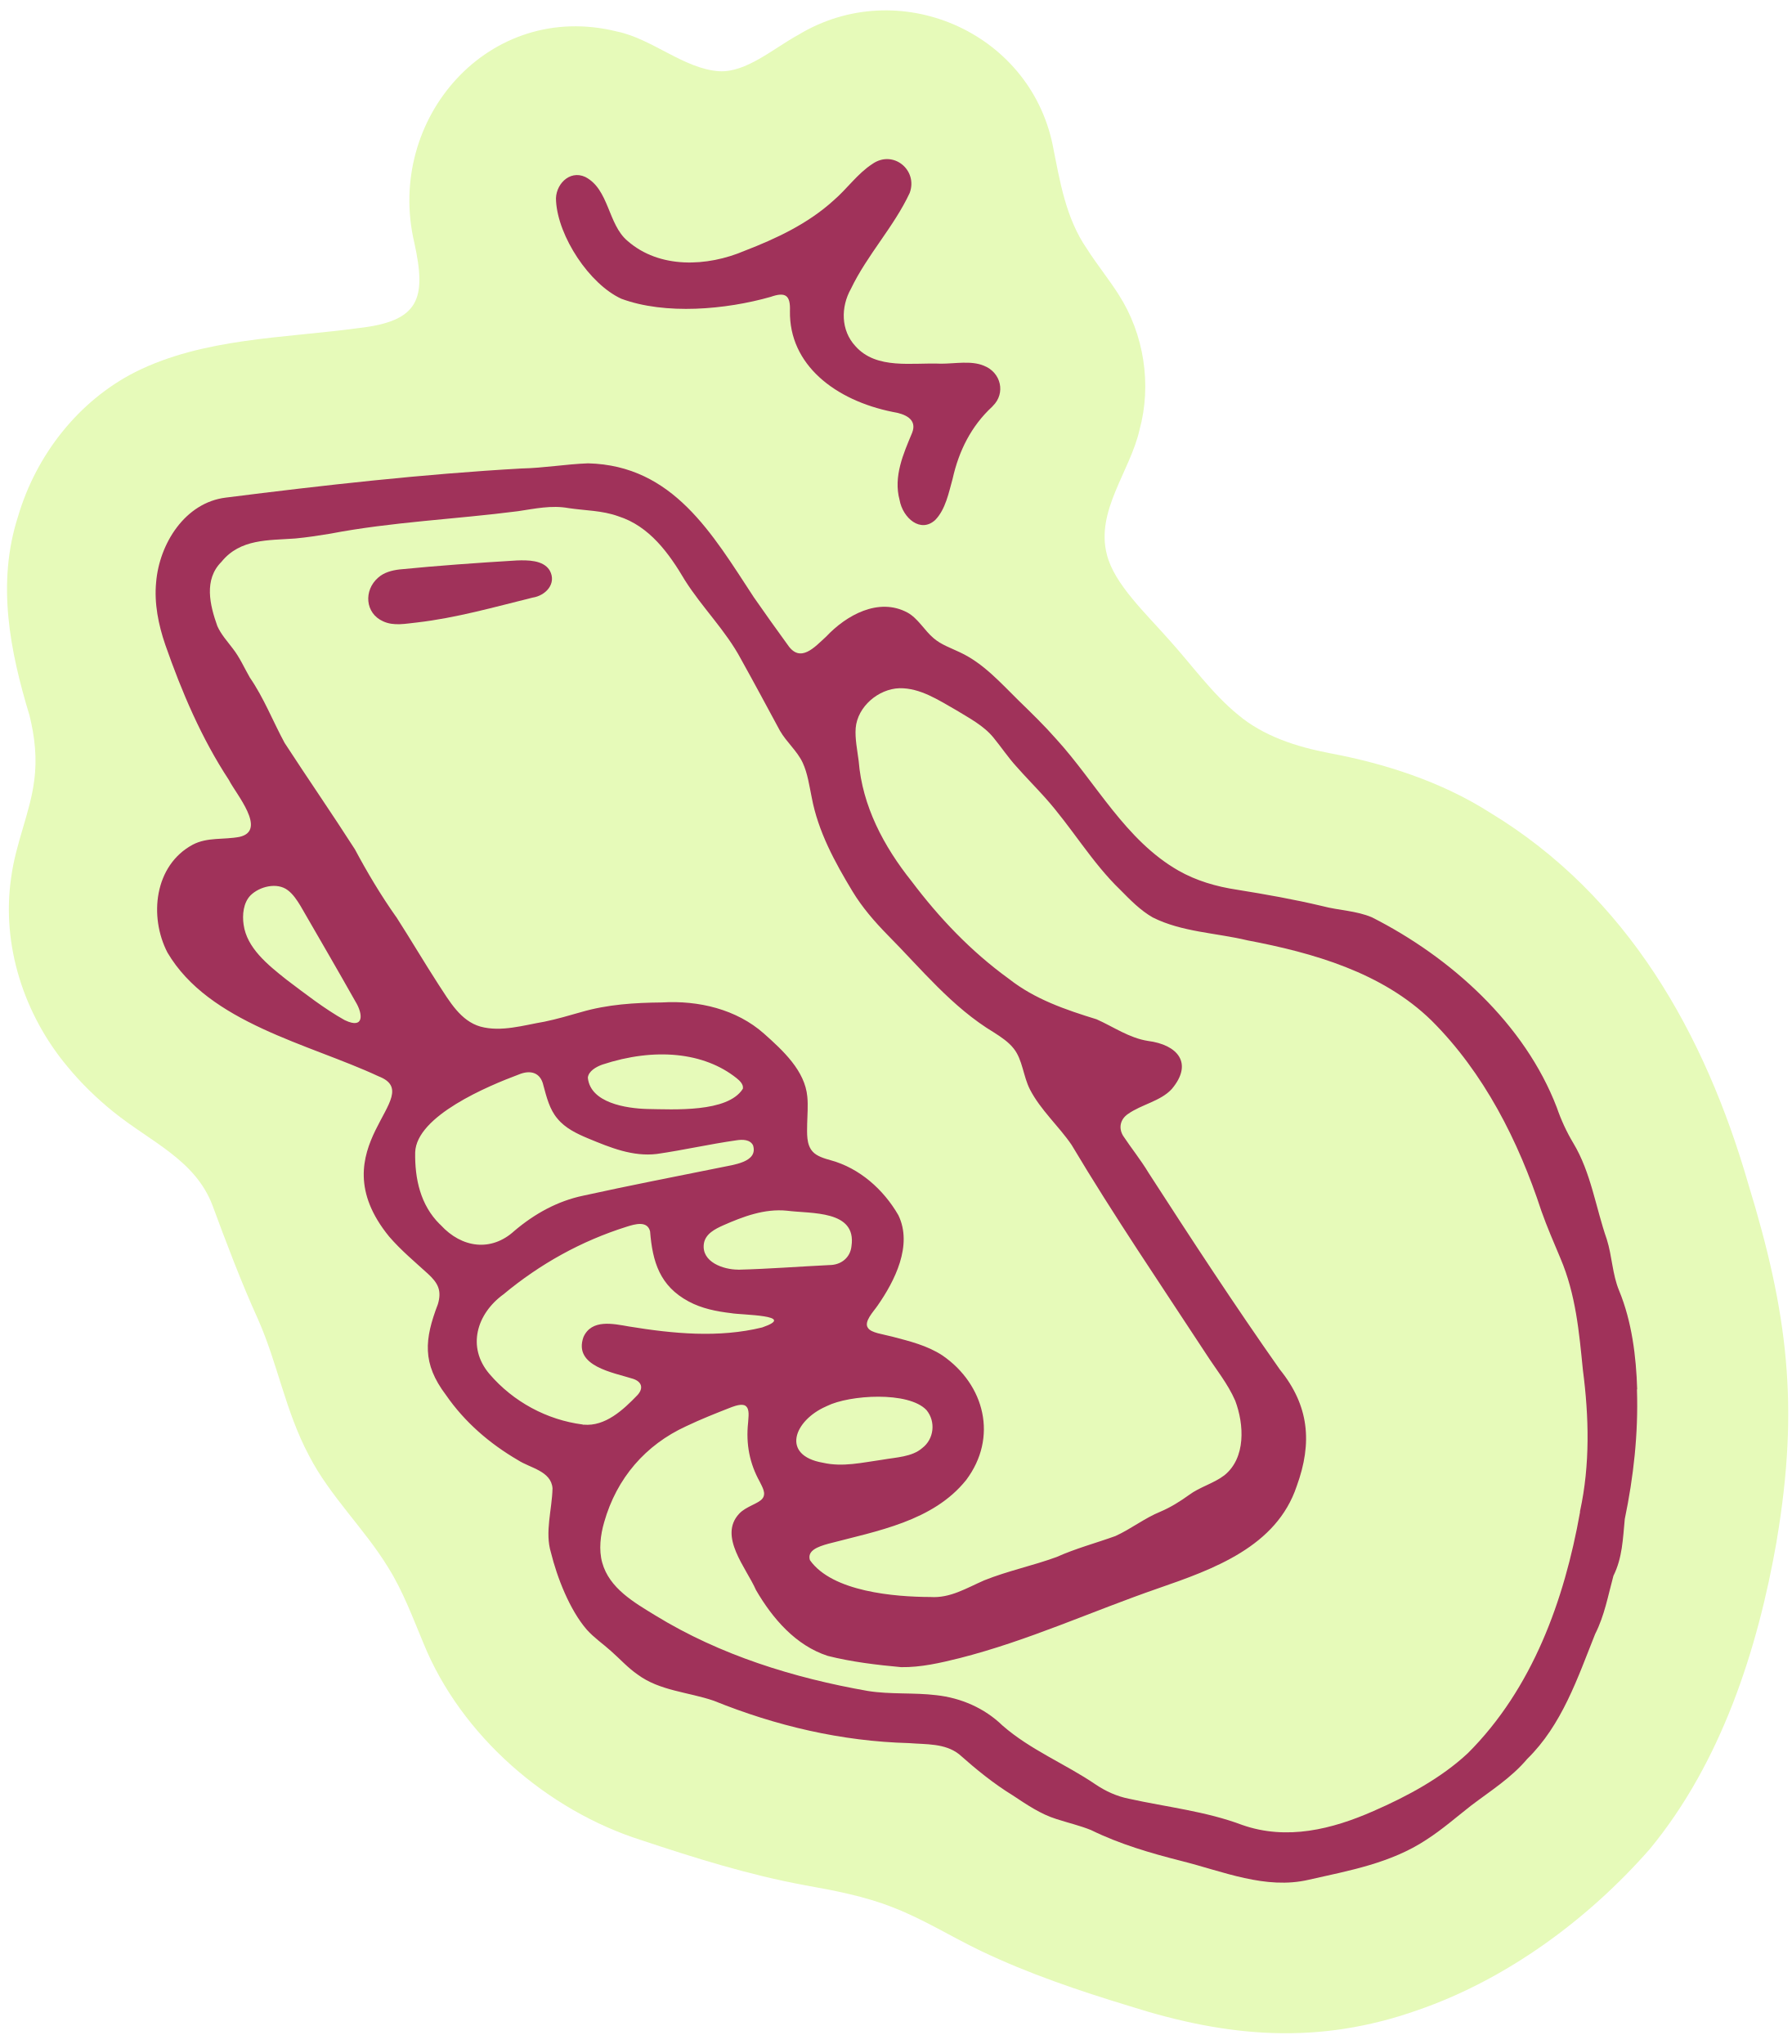
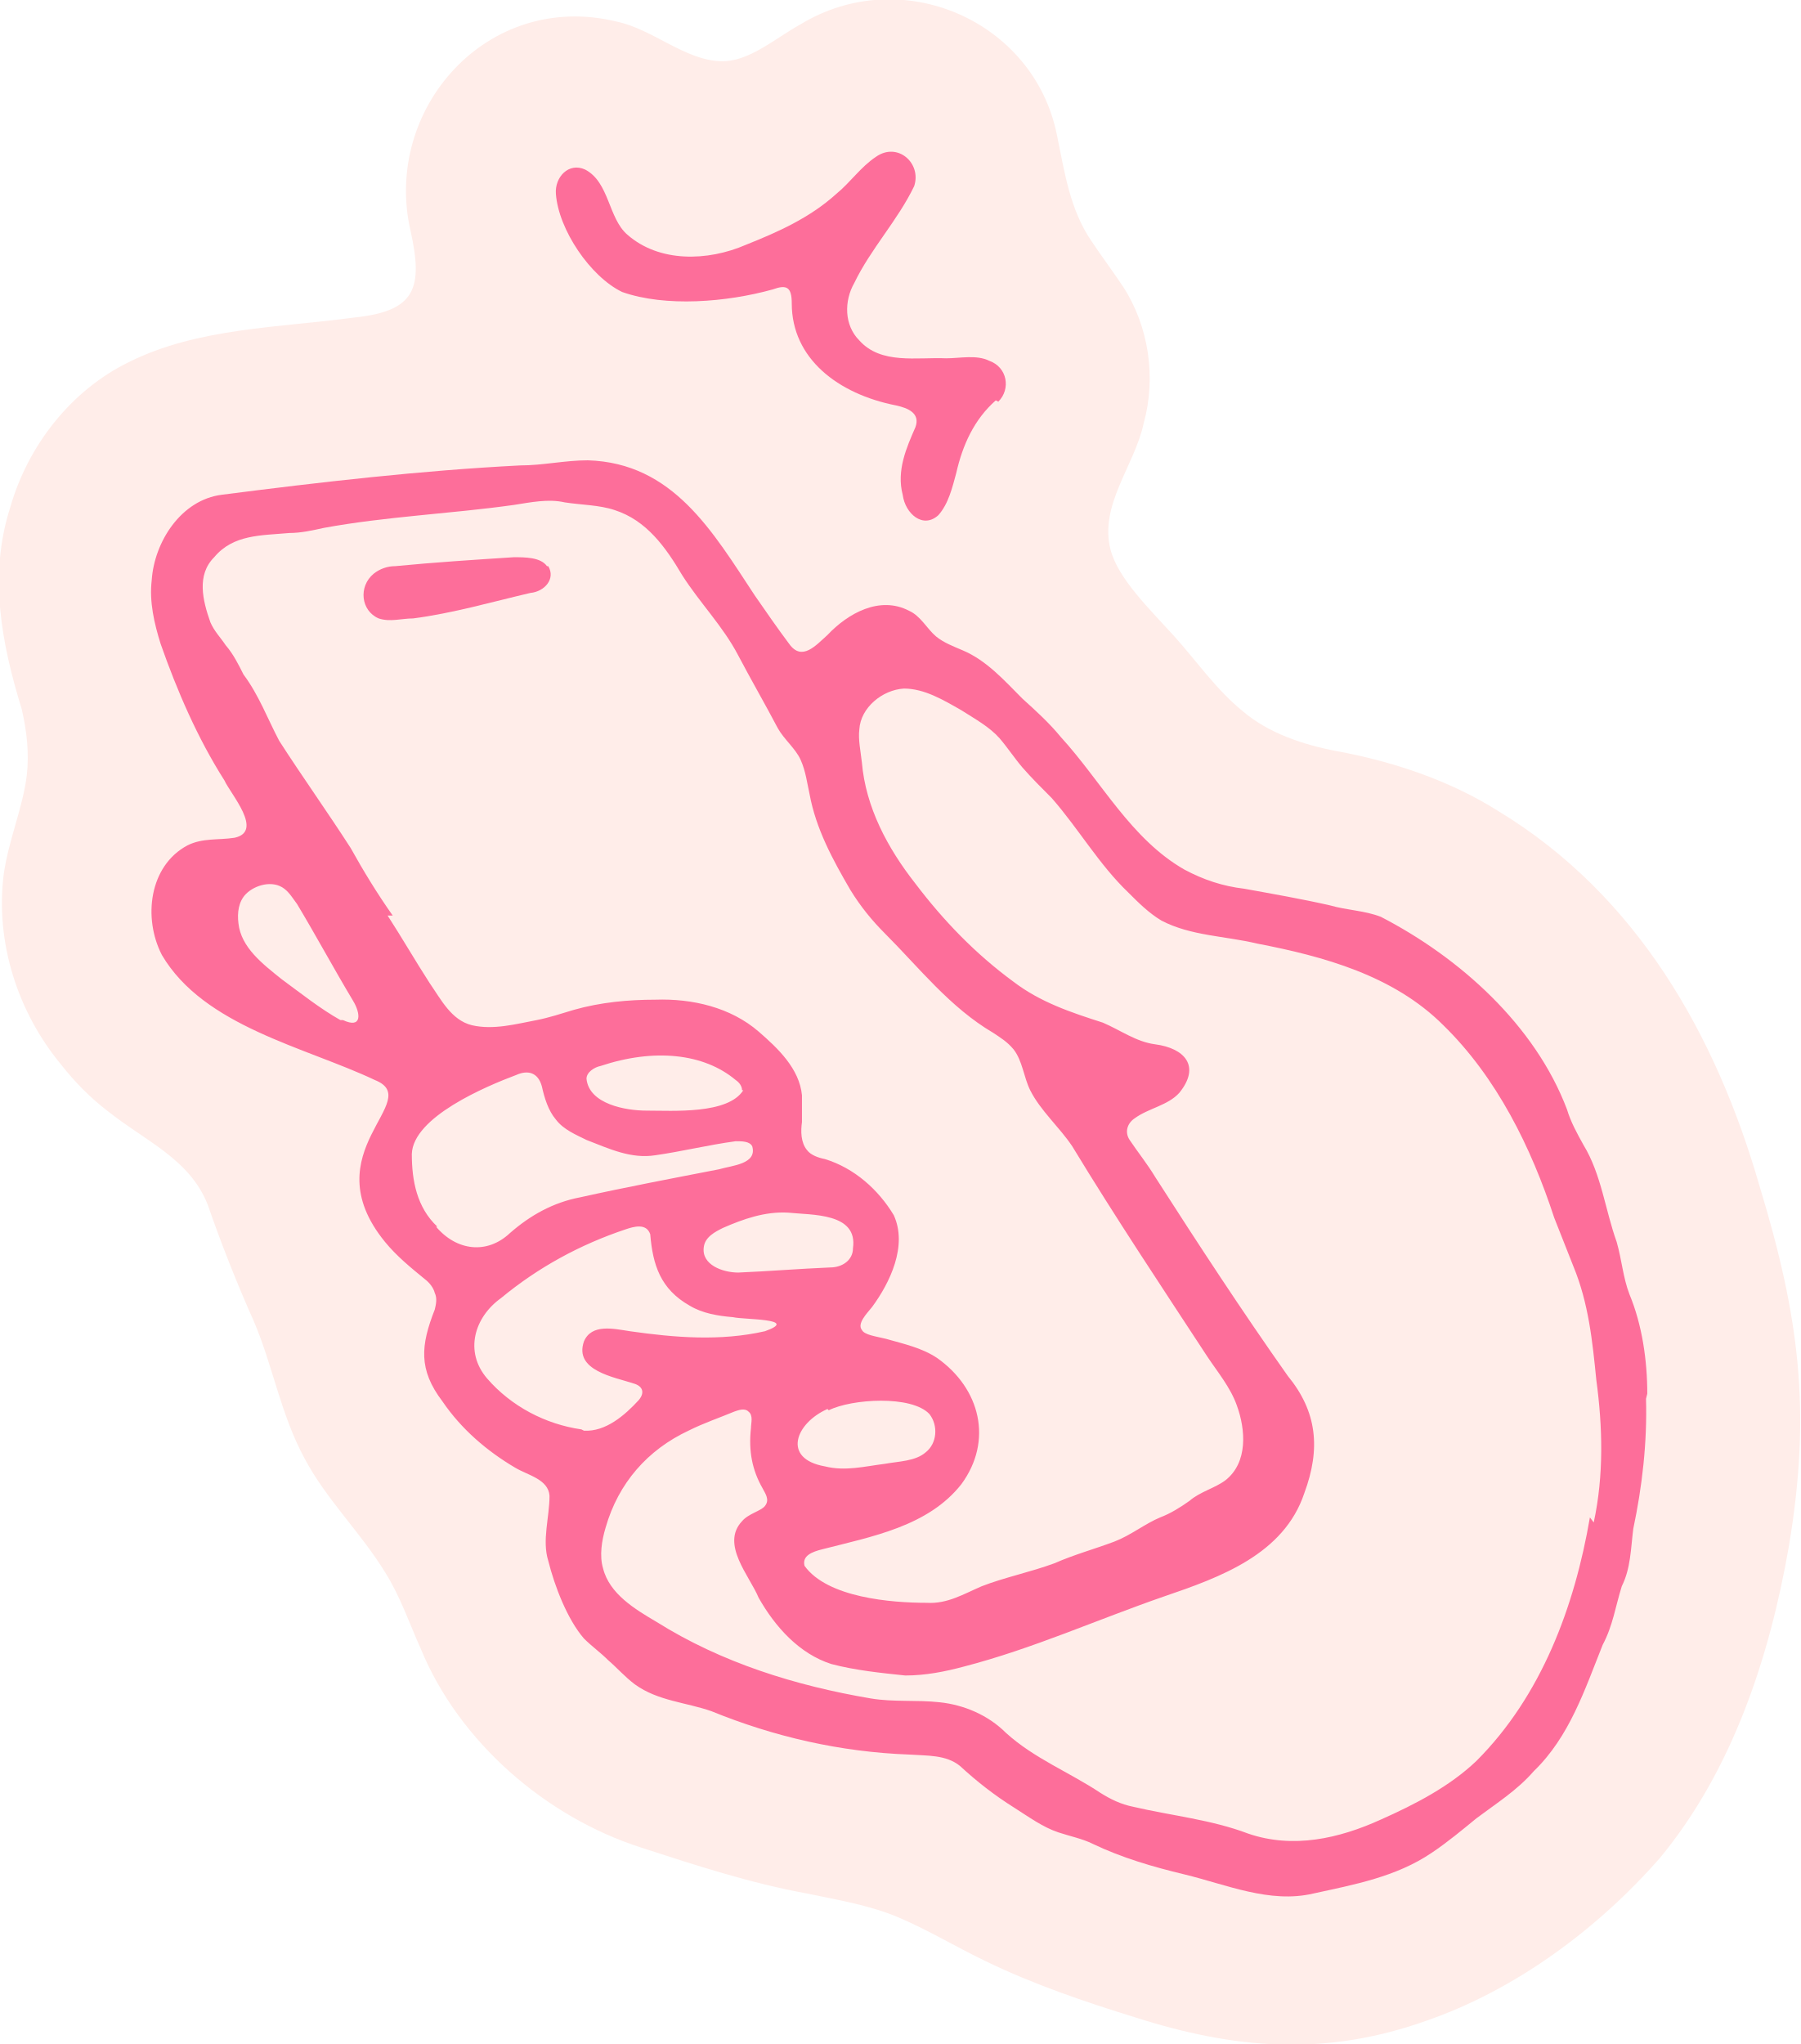
- <svg xmlns="http://www.w3.org/2000/svg" width="100%" viewBox="0 0 142 162" fill="none">
-   <path d="M140.825 122.145C139.32 130.754 136.43 139.684 130.775 146.543C125.848 152.162 119.385 156.903 112.356 159.322C104.499 162.094 97.359 161.488 89.514 158.99C85.602 157.802 81.519 156.427 77.773 154.634C75.424 153.513 73.211 152.111 70.783 151.176C68.57 150.297 66.158 149.838 63.806 149.418C59.37 148.602 55.077 147.256 50.84 145.846C43.383 143.486 36.556 137.577 33.574 130.259C32.715 128.212 31.959 126.141 30.782 124.256C28.921 121.191 26.149 118.589 24.486 115.353C22.616 111.837 22.019 108.099 20.454 104.566C19.14 101.683 17.9 98.396 16.835 95.513C15.453 91.906 11.92 90.496 8.962 88.1C7.675 87.058 6.444 85.871 5.347 84.536C1.905 80.421 0.1 74.897 0.884 69.559C1.24 66.838 2.412 64.335 2.709 61.872C2.951 60.142 2.761 58.415 2.341 56.712C0.777 51.556 -0.273 46.218 1.43 40.931C2.86 36.076 6.202 31.78 10.728 29.483C16.158 26.774 22.49 26.81 28.426 26.002C33.234 25.459 33.828 23.693 32.838 19.226C30.537 9.409 38.766 -0.028 48.912 2.499C51.68 3.069 54.242 5.461 56.982 5.643C59.133 5.782 61.315 3.829 63.295 2.752C71.163 -2 81.563 2.443 83.436 11.472C84.018 14.379 84.461 17.274 86.172 19.749C86.948 20.965 87.899 22.129 88.679 23.364C90.683 26.485 91.304 30.492 90.322 34.072C89.582 37.347 86.833 40.496 87.736 43.953C88.314 46.297 90.849 48.638 92.73 50.78C94.496 52.74 96.076 54.966 98.116 56.637C100.143 58.348 102.773 59.191 105.375 59.69C109.731 60.502 114.249 61.948 118.079 64.391C129.016 71.004 135.139 81.946 138.572 93.818C141.704 104.031 142.631 111.417 140.833 122.074L140.821 122.149L140.825 122.145Z" fill="#E6FAB9" />
-   <path d="M129.769 110.114C129.694 107.524 129.345 104.725 128.339 102.293C127.797 100.99 127.785 99.561 127.361 98.222C126.478 95.692 126.114 92.943 124.712 90.607C124.173 89.708 123.738 88.761 123.397 87.771C120.855 81.146 115.002 75.875 108.753 72.707C107.493 72.169 106.111 72.161 104.792 71.808C102.563 71.278 100.333 70.885 98.06 70.517C96.393 70.268 94.813 69.8 93.403 68.997C89.198 66.589 86.889 62.047 83.725 58.578C82.79 57.512 81.772 56.526 80.759 55.54C79.309 54.114 77.947 52.566 76.094 51.703C75.381 51.358 74.609 51.105 74.003 50.582C73.286 49.984 72.763 49.002 71.924 48.547C69.639 47.323 67.077 48.761 65.485 50.455C64.57 51.287 63.441 52.598 62.439 51.113C61.548 49.893 60.641 48.614 59.75 47.335C56.456 42.313 53.359 36.892 46.615 36.722C44.856 36.785 43.11 37.094 41.336 37.13C33.511 37.573 25.69 38.452 17.9 39.438C14.665 39.831 12.629 43.094 12.376 46.147C12.213 47.818 12.558 49.517 13.101 51.101C14.407 54.839 15.968 58.51 18.15 61.829C18.672 62.89 21.219 65.825 18.985 66.328C17.73 66.569 16.439 66.335 15.279 66.945C12.229 68.585 11.794 72.648 13.275 75.499C16.566 81.091 24.494 82.73 30.014 85.308C34.034 86.865 25.044 90.9 30.846 98.008C31.78 99.093 32.873 100 33.923 100.958C34.291 101.295 34.596 101.644 34.734 102.028C34.885 102.432 34.853 102.879 34.711 103.358C33.638 106.162 33.455 108.055 35.344 110.558C36.841 112.724 38.813 114.415 41.051 115.722C42.009 116.351 43.684 116.577 43.795 117.955C43.76 119.642 43.17 121.428 43.672 123.056C44.152 125.008 45.157 127.606 46.516 129.166C47.09 129.808 47.791 130.279 48.432 130.857C49.133 131.475 49.775 132.192 50.547 132.722C52.297 134.013 54.543 134.1 56.574 134.793C61.517 136.793 66.704 138.009 72.043 138.152C73.401 138.263 74.898 138.152 76.022 139.035C77.365 140.227 78.751 141.359 80.287 142.302C81.376 143.023 82.493 143.787 83.737 144.171C84.651 144.468 85.594 144.686 86.485 145.046C88.762 146.163 91.182 146.868 93.641 147.493C96.936 148.317 100.31 149.782 103.739 148.982C106.911 148.262 110.23 147.68 113.061 145.81C114.309 145.007 115.421 144.032 116.582 143.122C118.134 141.941 119.778 140.92 121.053 139.407C123.805 136.714 125.041 133.011 126.434 129.515C127.187 128.034 127.456 126.473 127.888 124.889C128.597 123.472 128.636 121.959 128.787 120.391C129.484 117.048 129.864 113.619 129.753 110.189V110.114H129.769ZM27.301 80.841C25.717 79.954 24.181 78.754 22.72 77.653C21.207 76.457 19.567 75.131 19.31 73.285C19.195 72.509 19.286 71.547 19.86 70.961C20.569 70.26 21.963 69.903 22.815 70.557C23.227 70.866 23.539 71.341 23.813 71.788C25.278 74.323 26.743 76.841 28.177 79.384C28.779 80.362 28.874 81.582 27.369 80.873L27.301 80.841ZM31.392 72.66C30.2 70.973 29.115 69.155 28.133 67.317C26.319 64.486 24.383 61.686 22.561 58.883C21.642 57.192 20.922 55.322 19.805 53.703C19.358 52.926 19.005 52.107 18.455 51.406C18.023 50.828 17.52 50.285 17.227 49.62C16.633 47.957 16.142 45.937 17.552 44.531C19.045 42.686 21.266 42.836 23.413 42.678C24.331 42.591 25.242 42.452 26.153 42.302C31.072 41.359 36.097 41.157 41.055 40.516C42.393 40.318 43.712 40.025 45.059 40.27C46.361 40.468 47.732 40.452 49.003 40.916C51.478 41.696 53.03 43.854 54.293 45.996C55.66 48.159 57.537 49.984 58.741 52.253C59.786 54.13 60.804 56.031 61.822 57.916C62.344 58.823 63.192 59.52 63.627 60.455C64.023 61.314 64.146 62.272 64.34 63.199C64.847 65.908 66.174 68.331 67.576 70.652C68.336 71.907 69.302 73.024 70.324 74.07C73.025 76.79 75.452 79.827 78.794 81.835C79.357 82.196 79.943 82.584 80.351 83.106C81.056 83.986 81.103 85.304 81.638 86.346C82.481 87.981 83.923 89.249 84.937 90.737C88.291 96.361 91.978 101.774 95.569 107.259C96.361 108.498 97.324 109.663 97.91 111.017C98.619 112.902 98.761 115.543 97.055 116.922C96.215 117.567 95.086 117.86 94.259 118.478C93.538 118.997 92.793 119.464 91.974 119.812C90.734 120.315 89.637 121.187 88.414 121.741C86.857 122.303 85.265 122.723 83.749 123.404C81.864 124.093 79.884 124.501 78.018 125.25C76.601 125.867 75.314 126.679 73.749 126.572C70.938 126.564 65.968 126.164 64.198 123.65C63.968 122.897 64.808 122.588 65.643 122.355C69.512 121.337 73.955 120.577 76.581 117.302C79.111 113.936 78.07 109.754 74.704 107.429C73.496 106.637 72.106 106.301 70.736 105.94C69.979 105.738 69.053 105.643 68.799 105.247C68.443 104.76 69.243 103.948 69.556 103.485C70.918 101.537 72.367 98.693 71.207 96.309C70.031 94.27 68.126 92.579 65.845 91.957C65.346 91.819 64.748 91.64 64.427 91.284C63.897 90.722 63.972 89.807 63.98 89.058C63.996 88.35 64.059 87.637 63.992 86.928C63.809 84.865 62.063 83.261 60.554 81.918C58.38 79.99 55.367 79.273 52.456 79.451C50.313 79.471 48.159 79.602 46.06 80.216C45.094 80.489 44.136 80.774 43.15 80.976C41.514 81.253 39.728 81.815 38.081 81.364C36.509 80.916 35.633 79.364 34.762 78.037C33.638 76.299 32.537 74.43 31.436 72.719L31.396 72.656L31.392 72.66ZM65.544 111.437C67.338 110.546 72.023 110.249 73.441 111.762C74.189 112.672 74.038 114.058 73.096 114.771C72.296 115.472 71.033 115.5 69.932 115.694C68.36 115.912 66.815 116.292 65.231 115.932C61.865 115.345 62.95 112.577 65.469 111.473L65.544 111.437ZM58.503 100.626C57.343 100.626 55.592 100.028 55.79 98.579C55.905 97.79 56.677 97.406 57.331 97.113C58.887 96.428 60.594 95.775 62.384 95.957C64.305 96.206 67.912 95.894 67.492 98.761C67.401 99.675 66.673 100.262 65.738 100.265C63.35 100.38 60.927 100.57 58.574 100.63H58.499L58.503 100.626ZM58.879 86.298C57.675 88.191 53.402 87.926 51.288 87.894C49.644 87.847 46.789 87.415 46.595 85.411C46.65 84.896 47.244 84.556 47.739 84.377C51.921 82.999 55.814 83.399 58.384 85.451C58.638 85.649 58.931 85.946 58.887 86.251L58.879 86.298ZM34.869 97.038C33.317 95.505 32.873 93.415 32.909 91.328C33.012 88.437 38.687 86.069 41.118 85.162C42.021 84.785 42.845 84.975 43.075 86.037C43.324 86.963 43.569 87.938 44.179 88.65C44.797 89.415 45.732 89.858 46.627 90.231C48.377 90.955 50.147 91.688 52.068 91.458C54.183 91.153 56.202 90.686 58.368 90.377C58.859 90.298 59.461 90.31 59.691 90.777C60.111 92.131 58.067 92.318 57.125 92.527C53.486 93.26 49.862 93.965 46.243 94.761C44.191 95.189 42.377 96.195 40.774 97.553C38.948 99.228 36.612 98.927 34.929 97.09L34.869 97.03V97.038ZM46.195 112.902C43.352 112.538 40.683 111.1 38.798 108.898C36.98 106.768 37.784 104.123 39.914 102.578C42.813 100.17 46.064 98.361 49.676 97.224C50.318 97.022 51.315 96.721 51.529 97.596C51.719 99.996 52.29 101.921 54.59 103.152C55.624 103.707 56.788 103.94 57.945 104.075C58.733 104.23 63.291 104.214 60.416 105.208C56.962 106.055 53.343 105.703 49.854 105.132C48.599 104.915 46.892 104.526 46.247 105.972C45.427 108.289 48.615 108.78 50.175 109.279C50.856 109.5 51.034 110.007 50.535 110.562C49.395 111.75 47.977 113.064 46.27 112.914H46.191L46.195 112.902ZM125.242 119.836C123.999 126.822 121.468 133.839 116.356 138.944C114.241 140.92 111.548 142.369 108.879 143.533C105.581 144.987 101.993 145.878 98.46 144.638C95.577 143.553 92.489 143.225 89.491 142.563C88.532 142.373 87.649 141.973 86.845 141.431C84.453 139.799 81.674 138.698 79.452 136.75C78.034 135.376 76.169 134.568 74.217 134.354C72.431 134.136 70.581 134.306 68.795 134.021C62.922 132.992 57.081 131.182 51.953 128.038C50.262 127.004 48.298 125.883 47.736 123.852C47.45 122.842 47.593 121.658 47.89 120.64C48.884 117.139 51.177 114.514 54.38 113.041C55.561 112.478 56.764 112.003 58.012 111.516C58.317 111.405 58.847 111.235 59.097 111.425C59.45 111.686 59.315 112.324 59.299 112.74C59.109 114.498 59.438 116.019 60.214 117.425C60.416 117.848 60.764 118.367 60.424 118.783C60.107 119.179 59.105 119.405 58.59 119.971C56.923 121.753 59.156 124.268 59.921 126.018C61.235 128.279 63.073 130.418 65.615 131.241C67.504 131.717 69.512 131.958 71.429 132.132C72.981 132.156 74.529 131.8 76.07 131.416C81.479 130.041 86.544 127.705 91.799 125.887C96.171 124.371 101.181 122.592 102.785 117.781C104.044 114.328 103.759 111.401 101.446 108.542C97.847 103.43 94.441 98.218 91.043 92.959C90.441 91.953 89.649 90.967 89.023 90.021C88.635 89.379 88.814 88.694 89.408 88.29C90.497 87.522 92.001 87.276 92.885 86.306C94.607 84.255 93.332 82.801 91 82.501C89.511 82.271 88.271 81.388 86.921 80.786C84.45 80.025 82.018 79.194 79.967 77.578C76.953 75.396 74.446 72.751 72.249 69.836C70.043 67.072 68.348 63.88 68.063 60.316C67.952 59.449 67.762 58.538 67.825 57.706C67.968 56.004 69.623 54.598 71.298 54.546C72.938 54.519 74.383 55.481 75.761 56.265C76.846 56.926 77.983 57.516 78.755 58.471C79.369 59.219 79.907 60.031 80.561 60.748C81.293 61.579 82.073 62.367 82.814 63.191C84.945 65.559 86.529 68.347 88.817 70.545C89.598 71.337 90.394 72.153 91.368 72.711C93.677 73.875 96.393 73.931 98.88 74.529C104.072 75.515 109.561 77.067 113.465 80.881C117.619 85.015 120.364 90.436 122.173 95.969C122.625 97.248 123.163 98.479 123.686 99.727C124.91 102.602 125.171 105.616 125.468 108.59C125.951 112.28 126.042 116.082 125.246 119.741L125.231 119.816L125.242 119.836Z" fill="#A0325A" />
-   <path d="M78.648 32.231C76.985 33.764 76.003 35.736 75.511 37.938C75.203 39.042 74.953 40.361 74.137 41.205C72.981 42.282 71.563 41.066 71.306 39.632C70.799 37.771 71.607 35.958 72.296 34.31C72.736 33.213 71.71 32.797 70.775 32.651C66.186 31.728 62.542 28.904 62.614 24.643C62.661 23.384 62.249 23.123 61.093 23.527C57.537 24.541 52.733 24.972 49.248 23.677C46.706 22.509 44.247 18.747 44.076 15.955C43.958 14.688 45.118 13.436 46.389 14.023C48.282 14.997 48.179 17.777 49.731 19.084C52.27 21.321 56.056 21.143 59.014 19.88C61.529 18.909 64.043 17.733 66.079 15.88C67.14 14.969 67.968 13.761 69.144 12.997C70.795 11.837 72.779 13.48 72.106 15.294C70.85 17.983 68.744 20.188 67.445 22.897C66.637 24.335 66.641 26.18 67.801 27.431C69.476 29.324 72.328 28.722 74.593 28.825C75.694 28.825 76.985 28.564 77.983 28.984C79.357 29.518 79.725 31.17 78.699 32.172L78.648 32.231Z" fill="#A0325A" />
-   <path d="M43.577 45.22C44.144 46.258 43.248 47.212 42.211 47.366C39.185 48.115 36.148 48.978 33.055 49.335C32.16 49.426 31.214 49.639 30.366 49.243C28.933 48.606 28.814 46.788 29.974 45.782C30.438 45.367 31.047 45.208 31.657 45.133C34.742 44.828 37.871 44.606 40.971 44.42C41.835 44.389 43.027 44.389 43.542 45.165L43.573 45.22H43.577Z" fill="#A0325A" />
+ <svg xmlns="http://www.w3.org/2000/svg" id="Capa_1" version="1.1" viewBox="0 0 141.2 160.3">
+   <defs>
+     <style>
+       .st0 {
+         fill: #ffede9;
+       }
+ 
+       .st1 {
+         fill: #fd6e9a;
+       }
+     </style>
+   </defs>
+   <path class="st0" d="M140.3,121.3c-1.5,8.6-4.4,17.5-10.1,24.4-4.9,5.6-11.4,10.4-18.4,12.8-7.9,2.8-15,2.2-22.8-.3-3.9-1.2-8-2.6-11.7-4.4-2.3-1.1-4.6-2.5-7-3.5-2.2-.9-4.6-1.3-7-1.8-4.4-.8-8.7-2.2-13-3.6-7.5-2.4-14.3-8.3-17.3-15.6-.9-2-1.6-4.1-2.8-6-1.9-3.1-4.6-5.7-6.3-8.9-1.9-3.5-2.5-7.3-4-10.8-1.3-2.9-2.6-6.2-3.6-9.1-1.4-3.6-4.9-5-7.9-7.4-1.3-1-2.5-2.2-3.6-3.6-3.4-4.1-5.2-9.6-4.5-15,.4-2.7,1.5-5.2,1.8-7.7.2-1.7,0-3.5-.4-5.2-1.6-5.2-2.6-10.5-.9-15.8,1.4-4.9,4.8-9.2,9.3-11.4,5.4-2.7,11.8-2.7,17.7-3.5,4.8-.5,5.4-2.3,4.4-6.8C30,8.6,38.2-.8,48.4,1.7c2.8.6,5.3,3,8.1,3.1,2.2.1,4.3-1.8,6.3-2.9,7.9-4.8,18.3-.3,20.1,8.7.6,2.9,1,5.8,2.7,8.3.8,1.2,1.7,2.4,2.5,3.6,2,3.1,2.6,7.1,1.6,10.7-.7,3.3-3.5,6.4-2.6,9.9.6,2.3,3.1,4.7,5,6.8,1.8,2,3.3,4.2,5.4,5.9,2,1.7,4.7,2.6,7.3,3.1,4.4.8,8.9,2.3,12.7,4.7,10.9,6.6,17.1,17.6,20.5,29.4,3.1,10.2,4.1,17.6,2.3,28.3h0c0,0,0,0,0,0Z" />
+   <path class="st1" d="M129.2,109.3c0-2.6-.4-5.4-1.4-7.8-.5-1.3-.6-2.7-1-4.1-.9-2.5-1.2-5.3-2.6-7.6-.5-.9-1-1.8-1.3-2.8-2.5-6.6-8.4-11.9-14.6-15.1-1.3-.5-2.6-.5-4-.9-2.2-.5-4.5-.9-6.7-1.3-1.7-.2-3.2-.7-4.7-1.5-4.2-2.4-6.5-6.9-9.7-10.4-.9-1.1-2-2.1-3-3-1.4-1.4-2.8-3-4.7-3.8-.7-.3-1.5-.6-2.1-1.1-.7-.6-1.2-1.6-2.1-2-2.3-1.2-4.8.2-6.4,1.9-.9.8-2,2.1-3,.7-.9-1.2-1.8-2.5-2.7-3.8-3.3-5-6.4-10.4-13.1-10.6-1.8,0-3.5.4-5.3.4-7.8.4-15.6,1.3-23.4,2.3-3.2.4-5.3,3.7-5.5,6.7-.2,1.7.2,3.4.7,5,1.3,3.7,2.9,7.4,5,10.7.5,1.1,3.1,4,.8,4.5-1.3.2-2.5,0-3.7.6-3,1.6-3.5,5.7-2,8.6,3.3,5.6,11.2,7.2,16.7,9.8,4,1.6-5,5.6.8,12.7.9,1.1,2,2,3.1,2.9.4.3.7.7.8,1.1.2.4.1.9,0,1.3-1.1,2.8-1.3,4.7.6,7.2,1.5,2.2,3.5,3.9,5.7,5.2,1,.6,2.6.9,2.7,2.2,0,1.7-.6,3.5-.1,5.1.5,2,1.5,4.6,2.8,6.1.6.6,1.3,1.1,1.9,1.7.7.6,1.3,1.3,2.1,1.9,1.8,1.3,4,1.4,6,2.1,4.9,2,10.1,3.2,15.5,3.4,1.4.1,2.9,0,4,.9,1.3,1.2,2.7,2.3,4.3,3.3,1.1.7,2.2,1.5,3.4,1.9.9.3,1.9.5,2.7.9,2.3,1.1,4.7,1.8,7.2,2.4,3.3.8,6.7,2.3,10.1,1.5,3.2-.7,6.5-1.3,9.3-3.2,1.2-.8,2.4-1.8,3.5-2.7,1.6-1.2,3.2-2.2,4.5-3.7,2.8-2.7,4-6.4,5.4-9.9.8-1.5,1-3,1.5-4.6.7-1.4.7-2.9.9-4.5.7-3.3,1.1-6.8,1-10.2h0c0,0,0,0,0,0ZM26.7,80c-1.6-.9-3.1-2.1-4.6-3.2-1.5-1.2-3.2-2.5-3.4-4.4-.1-.8,0-1.7.6-2.3.7-.7,2.1-1.1,3-.4.4.3.7.8,1,1.2,1.5,2.5,2.9,5.1,4.4,7.6.6,1,.7,2.2-.8,1.5h0ZM30.8,71.8c-1.2-1.7-2.3-3.5-3.3-5.3-1.8-2.8-3.8-5.6-5.6-8.4-.9-1.7-1.6-3.6-2.8-5.2-.4-.8-.8-1.6-1.4-2.3-.4-.6-.9-1.1-1.2-1.8-.6-1.7-1.1-3.7.3-5.1,1.5-1.8,3.7-1.7,5.9-1.9.9,0,1.8-.2,2.7-.4,4.9-.9,9.9-1.1,14.9-1.8,1.3-.2,2.7-.5,4-.2,1.3.2,2.7.2,3.9.6,2.5.8,4,2.9,5.3,5.1,1.4,2.2,3.2,4,4.4,6.3,1,1.9,2.1,3.8,3.1,5.7.5.9,1.4,1.6,1.8,2.5.4.9.5,1.8.7,2.7.5,2.7,1.8,5.1,3.2,7.5.8,1.3,1.7,2.4,2.7,3.4,2.7,2.7,5.1,5.8,8.5,7.8.6.4,1.1.7,1.6,1.3.7.9.8,2.2,1.3,3.2.8,1.6,2.3,2.9,3.3,4.4,3.4,5.6,7,11,10.6,16.5.8,1.2,1.8,2.4,2.3,3.8.7,1.9.9,4.5-.9,5.9-.8.6-2,.9-2.8,1.6-.7.5-1.5,1-2.3,1.3-1.2.5-2.3,1.4-3.6,1.9-1.6.6-3.1,1-4.7,1.7-1.9.7-3.9,1.1-5.7,1.8-1.4.6-2.7,1.4-4.3,1.3-2.8,0-7.8-.4-9.6-2.9-.2-.8.6-1.1,1.4-1.3,3.9-1,8.3-1.8,10.9-5.1,2.5-3.4,1.5-7.5-1.9-9.9-1.2-.8-2.6-1.1-4-1.5-.8-.2-1.7-.3-1.9-.7-.4-.5.4-1.3.8-1.8,1.4-1.9,2.8-4.8,1.7-7.2-1.2-2-3.1-3.7-5.4-4.4-.5-.1-1.1-.3-1.4-.7-.5-.6-.5-1.5-.4-2.2,0-.7,0-1.4,0-2.1-.2-2.1-1.9-3.7-3.4-5-2.2-1.9-5.2-2.6-8.1-2.5-2.1,0-4.3.2-6.4.8-1,.3-1.9.6-2.9.8-1.6.3-3.4.8-5.1.4-1.6-.4-2.4-2-3.3-3.3-1.1-1.7-2.2-3.6-3.3-5.3h0c0,0,0,0,0,0ZM65,110.6c1.8-.9,6.5-1.2,7.9.3.7.9.6,2.3-.3,3-.8.7-2.1.7-3.2.9-1.6.2-3.1.6-4.7.2-3.4-.6-2.3-3.4.2-4.5h0ZM57.9,99.8c-1.2,0-2.9-.6-2.7-2,.1-.8.9-1.2,1.5-1.5,1.6-.7,3.3-1.3,5.1-1.2,1.9.2,5.5,0,5.1,2.8,0,.9-.8,1.5-1.8,1.5-2.4.1-4.8.3-7.2.4h0,0ZM58.3,85.5c-1.2,1.9-5.5,1.6-7.6,1.6-1.6,0-4.5-.5-4.7-2.5,0-.5.6-.9,1.1-1,4.2-1.4,8.1-1,10.6,1.1.3.2.5.5.5.8h0ZM34.3,96.2c-1.6-1.5-2-3.6-2-5.7.1-2.9,5.8-5.3,8.2-6.2.9-.4,1.7-.2,2,.9.2.9.5,1.9,1.1,2.6.6.8,1.6,1.2,2.4,1.6,1.8.7,3.5,1.5,5.4,1.2,2.1-.3,4.1-.8,6.3-1.1.5,0,1.1,0,1.3.4.4,1.4-1.6,1.5-2.6,1.8-3.6.7-7.3,1.4-10.9,2.2-2.1.4-3.9,1.4-5.5,2.8-1.8,1.7-4.2,1.4-5.8-.5h0c0,0,0,0,0,0ZM45.6,112.1c-2.8-.4-5.5-1.8-7.4-4-1.8-2.1-1-4.8,1.1-6.3,2.9-2.4,6.2-4.2,9.8-5.4.6-.2,1.6-.5,1.9.4.2,2.4.8,4.3,3.1,5.6,1,.6,2.2.8,3.4.9.8.2,5.3.1,2.5,1.1-3.5.8-7.1.5-10.6,0-1.3-.2-3-.6-3.6.8-.8,2.3,2.4,2.8,3.9,3.3.7.2.9.7.4,1.3-1.1,1.2-2.6,2.5-4.3,2.4h0,0ZM124.7,119c-1.2,7-3.8,14-8.9,19.1-2.1,2-4.8,3.4-7.5,4.6-3.3,1.5-6.9,2.3-10.4,1.1-2.9-1.1-6-1.4-9-2.1-1-.2-1.8-.6-2.6-1.1-2.4-1.6-5.2-2.7-7.4-4.7-1.4-1.4-3.3-2.2-5.2-2.4-1.8-.2-3.6,0-5.4-.3-5.9-1-11.7-2.8-16.8-6-1.7-1-3.7-2.2-4.2-4.2-.3-1-.1-2.2.2-3.2,1-3.5,3.3-6.1,6.5-7.6,1.2-.6,2.4-1,3.6-1.5.3-.1.8-.3,1.1,0,.4.3.2.9.2,1.3-.2,1.8.1,3.3.9,4.7.2.4.6.9.2,1.4-.3.4-1.3.6-1.8,1.2-1.7,1.8.6,4.3,1.3,6,1.3,2.3,3.2,4.4,5.7,5.2,1.9.5,3.9.7,5.8.9,1.6,0,3.1-.3,4.6-.7,5.4-1.4,10.5-3.7,15.7-5.5,4.4-1.5,9.4-3.3,11-8.1,1.3-3.5,1-6.4-1.3-9.2-3.6-5.1-7-10.3-10.4-15.6-.6-1-1.4-2-2-2.9-.4-.6-.2-1.3.4-1.7,1.1-.8,2.6-1,3.5-2,1.7-2.1.4-3.5-1.9-3.8-1.5-.2-2.7-1.1-4.1-1.7-2.5-.8-4.9-1.6-7-3.2-3-2.2-5.5-4.8-7.7-7.7-2.2-2.8-3.9-6-4.2-9.5-.1-.9-.3-1.8-.2-2.6.1-1.7,1.8-3.1,3.5-3.2,1.6,0,3.1.9,4.5,1.7,1.1.7,2.2,1.3,3,2.2.6.7,1.2,1.6,1.8,2.3.7.8,1.5,1.6,2.3,2.4,2.1,2.4,3.7,5.2,6,7.4.8.8,1.6,1.6,2.6,2.2,2.3,1.2,5,1.2,7.5,1.8,5.2,1,10.7,2.5,14.6,6.4,4.2,4.1,6.9,9.6,8.7,15.1.5,1.3,1,2.5,1.5,3.8,1.2,2.9,1.5,5.9,1.8,8.9.5,3.7.6,7.5-.2,11.2h0c0,0,0,0,0,0Z" />
+   <path class="st1" d="M78.1,31.4c-1.7,1.5-2.6,3.5-3.1,5.7-.3,1.1-.6,2.4-1.4,3.3-1.2,1.1-2.6-.1-2.8-1.6-.5-1.9.3-3.7,1-5.3.4-1.1-.6-1.5-1.5-1.7-4.6-.9-8.2-3.7-8.2-8,0-1.3-.4-1.5-1.5-1.1-3.6,1-8.4,1.4-11.8.2-2.5-1.2-5-4.9-5.2-7.7-.1-1.3,1-2.5,2.3-1.9,1.9,1,1.8,3.8,3.3,5.1,2.5,2.2,6.3,2.1,9.3.8,2.5-1,5-2.1,7.1-4,1.1-.9,1.9-2.1,3.1-2.9,1.7-1.2,3.6.5,3,2.3-1.3,2.7-3.4,4.9-4.7,7.6-.8,1.4-.8,3.3.4,4.5,1.7,1.9,4.5,1.3,6.8,1.4,1.1,0,2.4-.3,3.4.2,1.4.5,1.7,2.2.7,3.2h0Z" />
+   <path class="st1" d="M43,44.4c.6,1-.3,2-1.4,2.1-3,.7-6.1,1.6-9.2,2-.9,0-1.8.3-2.7,0-1.4-.6-1.6-2.5-.4-3.5.5-.4,1.1-.6,1.7-.6,3.1-.3,6.2-.5,9.3-.7.9,0,2.1,0,2.6.7h0c0,0,0,0,0,0Z" />
</svg>
